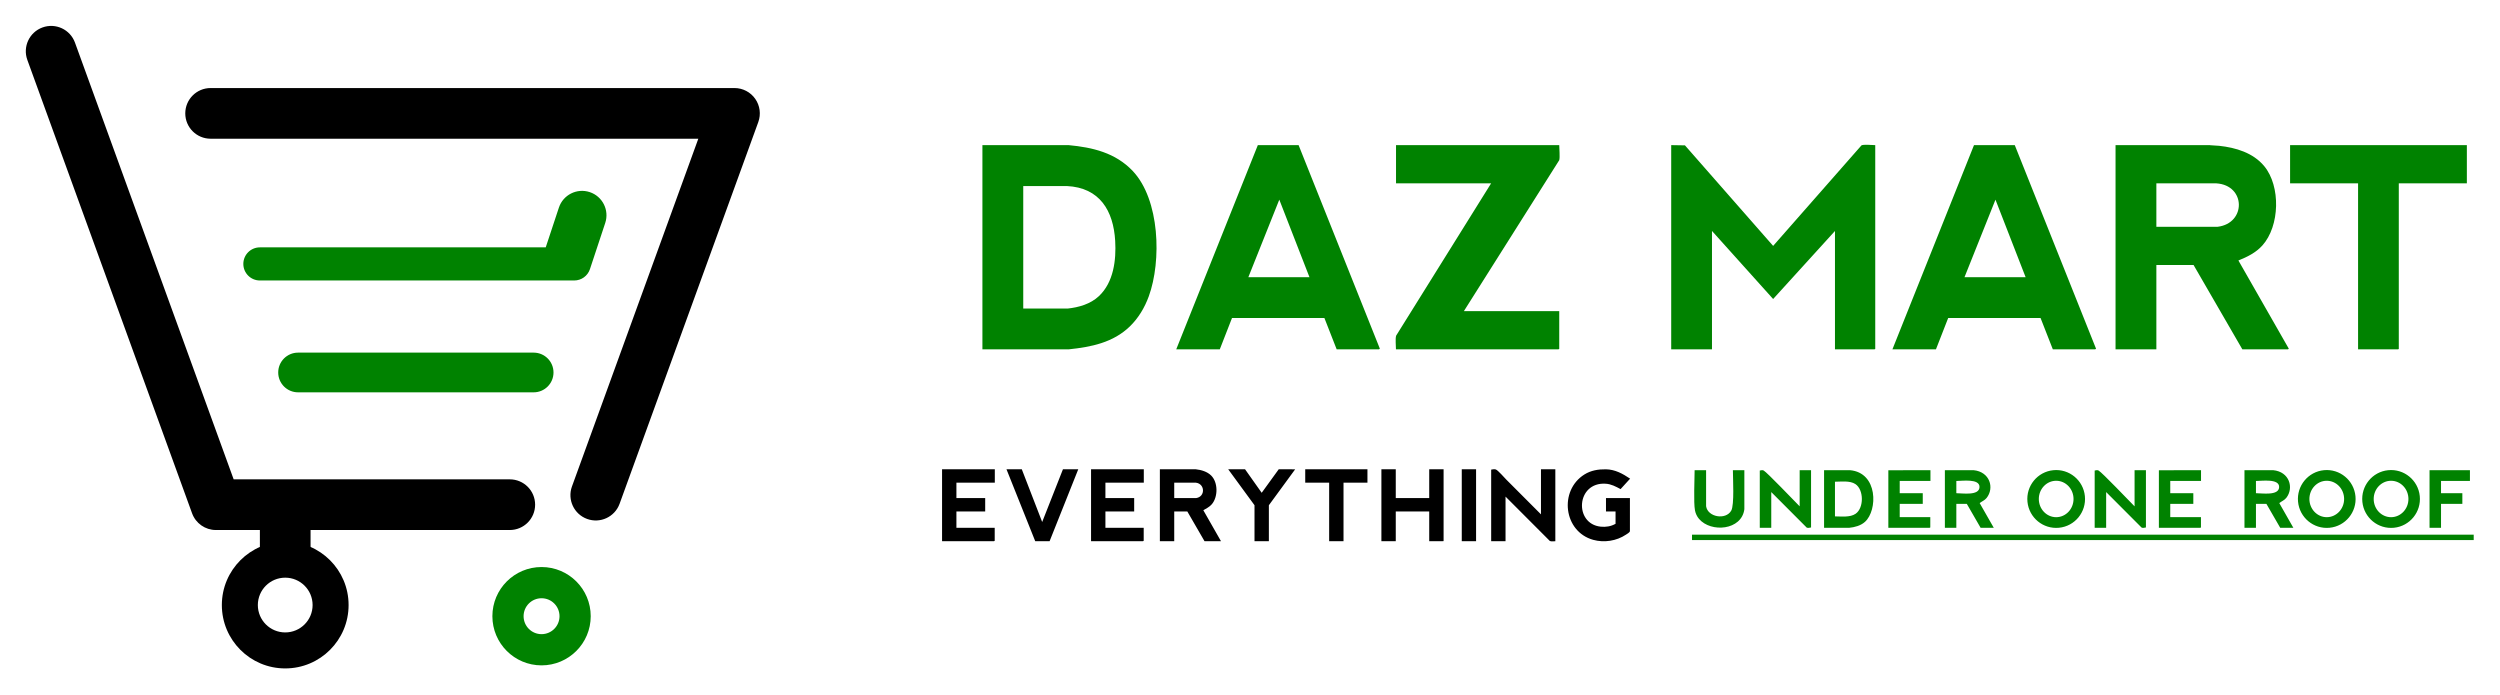
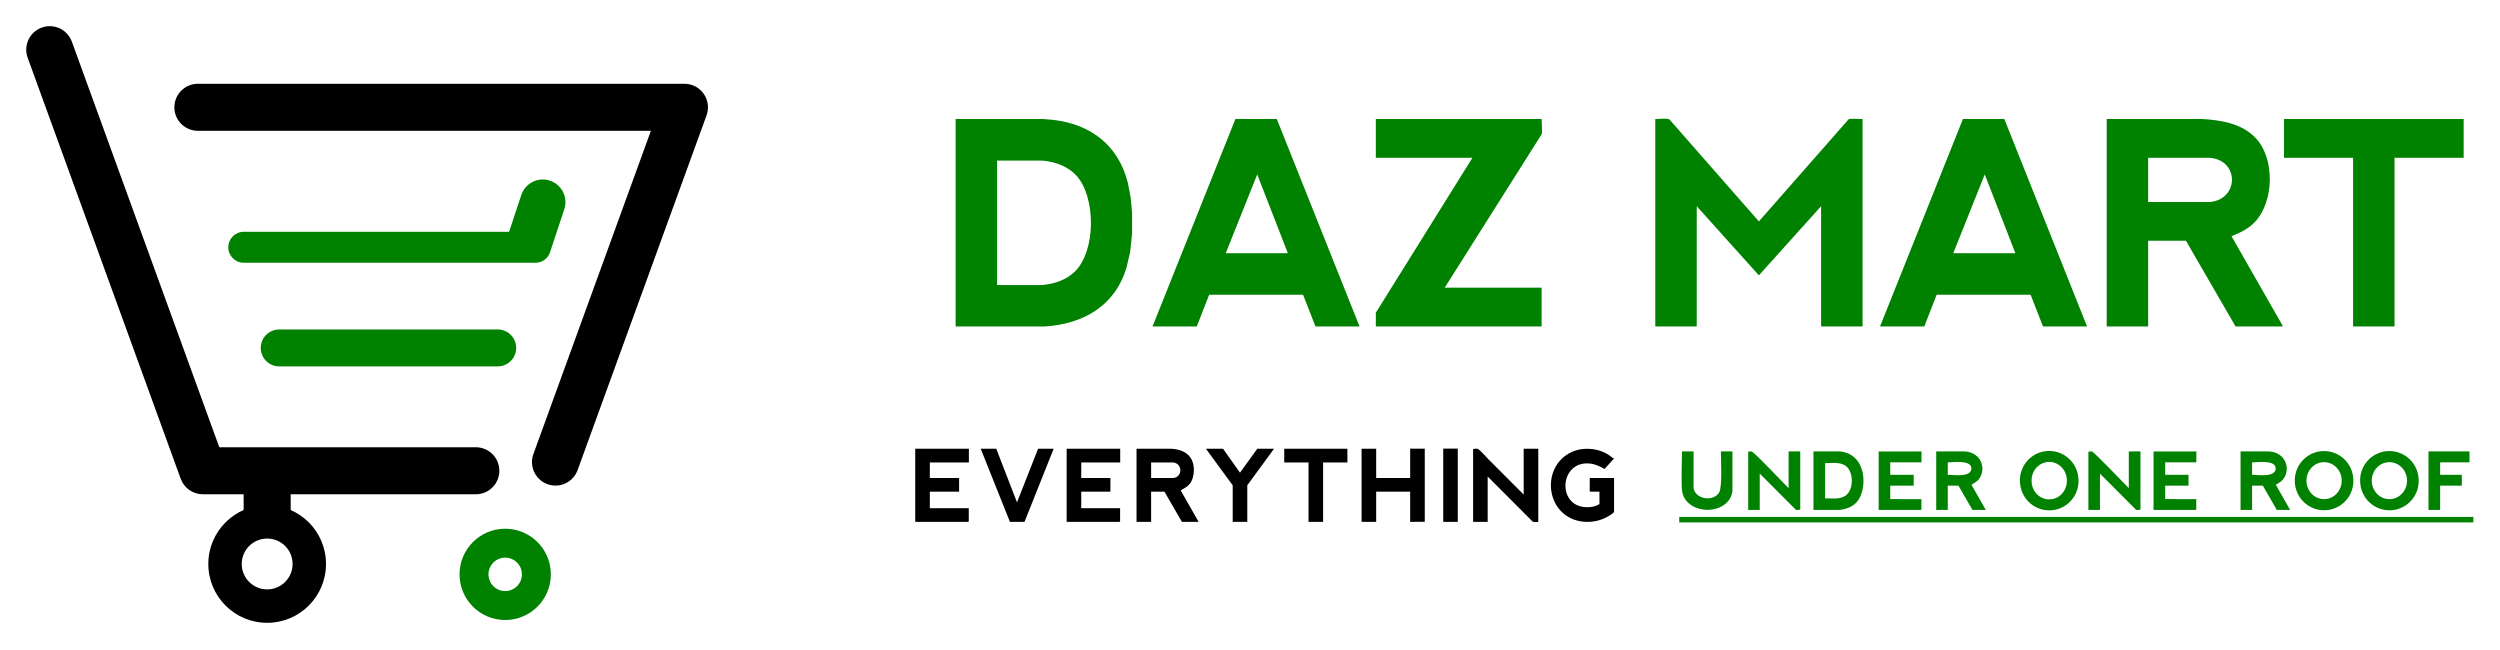
- <svg xmlns="http://www.w3.org/2000/svg" viewBox="351 219 6793 1887" width="2264" height="629">
+ <svg xmlns="http://www.w3.org/2000/svg" viewBox="297 289 6687 1737" width="2229" height="579">
  <g fill="#000000">
-     <path d="M425.28 381.66L872.95 1613.7A68.85 68.85 0 0 0 937.66 1659.03L1736.18 1659.03A68.85 68.85 0 0 0 1736.18 1521.33L985.9 1521.33L554.7 334.63A68.85 68.85 0 0 0 425.28 381.66Z" />
-     <path d="M923.28 595.79L2248.47 595.79L1904.96 1541.16A68.85 68.85 0 0 0 2034.38 1588.18L2411.45 550.45A68.85 68.85 0 0 0 2346.74 458.09L923.28 458.09A68.85 68.85 0 0 0 923.28 595.79Z" />
-     <path d="M1057.15 1780L1194.85 1780L1194.85 1590.18L1057.15 1590.18Z" />
-     <path fill-rule="evenodd" d="M953.8 1862.9A172.2 172.2 0 1 1 1298.2 1862.9A172.2 172.2 0 1 1 953.8 1862.9ZM1051.6 1862.9A74.4 74.4 0 1 1 1200.4 1862.9A74.4 74.4 0 1 1 1051.6 1862.9Z" />
-     <path fill-rule="evenodd" d="M4361.8 1689.45L4322.9 1689.45L4322.9 1494L4361.8 1494ZM3051.65 1689.45L2910.77 1689.45L2910.77 1494.03L3054.1 1494.03C3054.11 1505.69 3054.11 1519.09 3054.1 1530.44L2949.77 1530.44C2949.77 1543.97 2949.77 1558.78 2949.77 1572.16L3027.96 1572.16C3027.96 1583.82 3027.96 1597.21 3027.96 1608.58L2949.77 1608.58C2949.77 1623.12 2949.77 1638.39 2949.77 1653L3053.82 1653C3053.82 1664.27 3053.82 1677.88 3053.82 1688.42L3051.65 1689.45ZM3163.94 1689.45L3085.83 1494.03C3099.33 1494.03 3114.39 1494.03 3127.45 1494.03L3182.81 1637.22L3239.21 1494.03C3252.77 1494.03 3267.77 1494.03 3280.83 1494.03L3202.95 1689.45C3190.27 1689.45 3176.42 1689.45 3163.94 1689.45ZM3456.63 1689.45L3315.61 1689.45L3315.61 1494.03L3458.94 1494.03C3458.94 1505.74 3458.94 1519.17 3458.94 1530.44L3354.64 1530.44C3354.63 1544 3354.63 1558.79 3354.63 1572.16L3432.78 1572.16C3432.79 1583.85 3432.79 1597.14 3432.78 1608.58L3354.64 1608.58C3354.63 1623 3354.63 1639 3354.64 1653L3458.67 1653C3458.67 1664.56 3458.67 1676.94 3458.67 1688.33L3456.63 1689.45ZM3623.95 1689.45L3577.23 1608.68C3565.57 1608.68 3552.96 1608.68 3541.62 1608.68L3541.62 1689.44C3529.05 1689.45 3515.32 1689.45 3502.59 1689.45L3502.59 1494.03L3600.36 1494.03C3615.04 1495.58 3631.36 1500.35 3642.13 1511.11C3660.95 1529.92 3660.75 1568.87 3643.92 1588.82C3637.6 1596.31 3628.76 1600.46 3620.69 1605.31L3668.69 1689.45C3654.01 1689.45 3638.69 1689.45 3623.95 1689.45ZM3759.75 1689.45L3759.75 1591.64L3688.33 1494.03C3703.12 1494.03 3719.42 1494.03 3734.11 1494.03L3779.28 1557.87L3825.52 1494.03C3840.13 1494.03 3856.22 1494.03 3870.24 1494.04L3799.12 1591.24L3798.77 1591.92L3798.77 1689.45C3786.09 1689.45 3772.41 1689.45 3759.75 1689.45ZM3962.58 1689.45L3962.58 1530.44L3897.57 1530.44C3897.57 1518.57 3897.57 1505.93 3897.57 1494.03L4066.62 1494.03C4066.62 1505.74 4066.62 1519.08 4066.62 1530.44L4001.6 1530.44L4001.6 1689.45C3989.01 1689.45 3975.3 1689.45 3962.58 1689.45ZM4234.48 1689.45L4234.48 1608.58L4143.57 1608.58L4143.57 1689.45C4130.99 1689.45 4117.28 1689.45 4104.54 1689.45L4104.54 1494.03C4117.26 1494.03 4130.94 1494.03 4143.57 1494.03L4143.57 1572.16L4234.48 1572.16L4234.48 1494.01C4247.1 1494 4260.79 1494 4273.52 1494L4273.52 1689.31C4260.77 1689.36 4247.01 1689.41 4234.48 1689.45ZM4562.22 1688.81L4441.84 1568.23L4441.84 1689.45C4429.23 1689.45 4415.54 1689.45 4402.82 1689.45L4402.82 1494.95C4406.74 1494.2 4411.5 1493.11 4415.46 1494.52C4421.2 1496.56 4438.64 1516.72 4444.04 1522.15C4475.32 1553.6 4506.91 1585.23 4538.12 1616.45L4538.12 1494.03C4550.8 1494.03 4564.47 1494.03 4577.15 1494.03L4577.15 1689.48C4573.32 1689.46 4565.97 1690.68 4562.22 1688.81ZM4780.33 1519.49C4772 1528.64 4762.81 1538.71 4754.44 1547.86C4741.42 1540.98 4729.18 1534.18 4714.02 1533.21C4633.75 1528.1 4627.4 1642.43 4700.55 1649.93C4714.69 1651.38 4728.44 1649.13 4740.77 1642.13C4740.77 1631.55 4740.77 1618.92 4740.77 1608.55C4732.35 1608.59 4723.03 1608.63 4714.78 1608.67C4714.78 1596.99 4714.78 1583.75 4714.78 1572.16L4779.81 1572.16L4779.81 1662.58C4778.36 1666.23 4772.2 1669.51 4769.09 1671.6C4743.52 1688.8 4709.78 1693.95 4680.09 1685.73C4599.41 1663.39 4586.45 1551.69 4656.2 1508.09C4673.98 1496.97 4693.85 1493.77 4714.48 1494.07C4739.63 1494.42 4760.55 1506.22 4780.33 1519.49ZM3601.44 1572.16C3626.61 1568.35 3625.44 1533.47 3600.58 1530.44L3541.62 1530.44C3541.62 1544.05 3541.62 1558.5 3541.62 1572.16L3601.44 1572.16Z" />
+     <path d="M370.96 443.33L780.4 1569.7A62.9 62.9 0 0 0 839.51 1611.11L1569.75 1611.11A62.9 62.9 0 0 0 1569.75 1485.31L883.58 1485.31L489.19 400.35A62.9 62.9 0 0 0 370.96 443.33Z" />
+     <path d="M826.31 638.91L2038 638.91L1723.7 1503.54A62.9 62.9 0 0 0 1841.93 1546.52L2186.9 597.5A62.9 62.9 0 0 0 2127.79 513.11L826.31 513.11A62.9 62.9 0 0 0 826.31 638.91Z" />
+     <path d="M948.7 1700L1074.5 1700L1074.5 1548.21L948.7 1548.21Z" />
+     <path fill-rule="evenodd" d="M854.2 1797.5A157.4 157.4 0 1 1 1169 1797.5A157.4 157.4 0 1 1 854.2 1797.5ZM943.6 1797.5A68 68 0 1 1 1079.6 1797.5A68 68 0 1 1 943.6 1797.5Z" />
+     <path fill-rule="evenodd" d="M4196.26 1684.86L4157.34 1684.86L4157.34 1489L4196.26 1489ZM4068.9 1684.85L4068.9 1604.1L3977.99 1604.1L3977.99 1684.85C3965.4 1684.86 3951.72 1684.86 3938.96 1684.86L3938.96 1489.27C3951.64 1489.26 3965.28 1489.26 3977.99 1489.27L3977.99 1567.58L4068.9 1567.58L4068.9 1489C4081.65 1489 4095.33 1489 4107.95 1489.01L4107.95 1684.71C4095.18 1684.76 4081.51 1684.81 4068.9 1684.85ZM2745.07 1684.86L2745.07 1489.31L2888.56 1489.31C2888.56 1501.29 2888.56 1514.46 2888.56 1526.02L2784.12 1526.02C2784.11 1539.56 2784.12 1554.65 2784.12 1567.58L2862.41 1567.58C2862.41 1579.49 2862.41 1592.13 2862.41 1604.1L2784.12 1604.1C2784.11 1618.61 2784.11 1633.85 2784.12 1648.39L2888.27 1648.39C2888.28 1659.62 2888.28 1673.23 2888.27 1683.8L2886.14 1684.86L2745.07 1684.86ZM2998.36 1684.86L2920.18 1489.27C2933.67 1489.26 2948.62 1489.26 2961.8 1489.27L3017.24 1632.66L3073.71 1489.27C3087.29 1489.26 3102.32 1489.26 3115.33 1489.27L3037.39 1684.85C3024.71 1684.86 3010.9 1684.86 2998.36 1684.86ZM3150.1 1684.86L3150.1 1489.31L3293.33 1489.31C3293.33 1501.24 3293.33 1514.35 3293.33 1526.02L3189.1 1526.02C3189.09 1539.45 3189.09 1554.25 3189.1 1567.58L3267.11 1567.58C3267.12 1579.33 3267.12 1592.68 3267.11 1604.1L3189.1 1604.1C3189.09 1618.64 3189.09 1633.89 3189.1 1648.39L3293.05 1648.39C3293.06 1659.89 3293.06 1672.26 3293.06 1683.69L3291.11 1684.86L3150.1 1684.86ZM3458.37 1684.86L3411.68 1604.15C3399.98 1604.15 3387.52 1604.15 3376.02 1604.15L3376.02 1684.86C3363.28 1684.86 3349.62 1684.86 3337 1684.85L3337 1489.31L3430.33 1489.31C3466.8 1491.5 3491.39 1509.75 3490.29 1548.52C3489.93 1561.04 3486.82 1574.06 3478.67 1583.88C3472.28 1591.58 3463.41 1595.77 3455.12 1600.75L3503.09 1684.85C3488.43 1684.86 3473.12 1684.86 3458.37 1684.86ZM3594.23 1684.85L3594.23 1587.35L3593.88 1586.67L3522.62 1489.27C3537.59 1489.26 3553.28 1489.26 3568.4 1489.27L3613.71 1553.31L3660.09 1489.27C3674.86 1489.26 3690.19 1489.26 3704.82 1489.27L3633.24 1587.09L3633.24 1684.85C3620.58 1684.86 3606.93 1684.86 3594.23 1684.85ZM3797.03 1684.86L3797.03 1526.02L3732.07 1526.02C3732.07 1514.16 3732.07 1501.16 3732.07 1489.31L3901.02 1489.31C3901.03 1501.19 3901.03 1514.22 3901.03 1526.02L3836.03 1526.02L3836.03 1684.86C3823.27 1684.86 3809.55 1684.86 3797.03 1684.86ZM4396.68 1684.29L4276.23 1563.66L4276.23 1684.86C4263.54 1684.86 4249.88 1684.86 4237.25 1684.85L4237.25 1490.19C4241.1 1489.44 4245.93 1488.28 4249.79 1489.82C4255.99 1492.29 4272.54 1511.72 4278.26 1517.45C4309.62 1548.88 4341.48 1580.85 4372.54 1611.91L4372.54 1489.31L4411.58 1489.31L4411.58 1684.89C4407.79 1684.87 4400.41 1686.09 4396.68 1684.29ZM4614.73 1514.97C4606.31 1524.2 4596.96 1534.45 4588.86 1543.33C4575.67 1536.32 4563.85 1530.13 4548.61 1528.77C4469.2 1521.72 4461.02 1640.32 4536.84 1645.5C4550.35 1646.43 4563.83 1644.62 4575.23 1637.26C4575.24 1626.59 4575.24 1614.76 4575.23 1604.09C4566.81 1604.1 4557.5 1604.12 4549.22 1604.13L4549.22 1567.58L4614.27 1567.58L4614.27 1657.95C4612.83 1661.62 4606.7 1664.9 4603.58 1667C4577.99 1684.19 4544.3 1689.39 4514.58 1681.19C4432.75 1658.6 4420.7 1543.98 4493.12 1502.03C4510.51 1491.96 4530.91 1488.2 4550.82 1489.75C4592.52 1493.01 4609.18 1514.38 4612.74 1515.23C4613.39 1515.39 4614.17 1514.6 4614.73 1514.97ZM3435.98 1567.58C3460.66 1564.06 3460.02 1529.67 3435.87 1526.02L3376.02 1526.02C3376.02 1539.67 3376.02 1553.97 3376.02 1567.58L3435.98 1567.58Z" />
  </g>
  <g fill="#008200">
-     <path d="M1057.18 891L1833.86 891L1869.62 782.98A66.32 66.32 0 0 1 1995.54 824.67L1954 950.14A45 45 0 0 1 1911.28 981L1057.18 981A45 45 0 0 1 1057.18 891Z" />
-     <path d="M1160.89 1284.89L1801.05 1284.89A53.93 53.93 0 0 0 1801.05 1177.02L1160.89 1177.02A53.93 53.93 0 0 0 1160.89 1284.89Z" />
-     <path fill-rule="evenodd" d="M1688.9 1893.2A133.6 133.6 0 1 1 1956.1 1893.2A133.6 133.6 0 1 1 1688.9 1893.2ZM1773.7 1893.2A48.8 48.8 0 1 1 1871.3 1893.2A48.8 48.8 0 1 1 1773.7 1893.2Z" />
-     <path fill-rule="evenodd" d="M6016.06 1566.94A78.4 78.59 174.33 1 1 5860.02 1582.42A78.4 78.59 174.33 1 1 6016.06 1566.94ZM6751.27 1567.21A78.37 78.6 174.53 1 1 6595.24 1582.14A78.37 78.6 174.53 1 1 6751.27 1567.21ZM6925.99 1566.71A78.38 78.6 174.17 1 1 6770.03 1582.65A78.38 78.6 174.17 1 1 6925.99 1566.71ZM5985.2 1574.68A47.16 49.48 179.99 1 1 5890.88 1574.7A47.16 49.48 179.99 1 1 5985.2 1574.68ZM6720.43 1574.45A47.17 49.47 179.72 1 1 6626.09 1574.9A47.17 49.47 179.72 1 1 6720.43 1574.45ZM6895.19 1574.6A47.2 49.47 179.9 1 1 6800.79 1574.78A47.2 49.47 179.9 1 1 6895.19 1574.6ZM7072.56 1686.32L4948.52 1686.32L4948.52 1671.72L7072.56 1671.72ZM3020.42 1168L3020.42 613.17L3254.34 613.17C3319.73 619.27 3382.07 633.95 3428.96 683.56C3502.57 761.43 3507.55 927.86 3472.47 1024.08C3461.32 1054.66 3444.44 1083.11 3420.97 1105.85C3375.63 1149.79 3315.93 1161.71 3255.74 1168L3020.42 1168ZM4098.14 1168L3982.96 1168L3949.69 1083L3698.59 1083L3665.43 1168L3547.1 1168L3768.79 613.17L3879.54 613.17L4100.34 1166.29L4098.14 1168ZM4585.66 1168L4144.08 1168C4144.17 1158.37 4141.93 1139.82 4144.57 1130.93L4402.64 717.06L4144.26 717.06L4144.26 613.17L4587.77 613.17C4587.77 622.91 4590.1 645.61 4587.77 654.07L4328.64 1064.28L4587.77 1064.28L4587.77 1166.97L4585.66 1168ZM5444.6 1168L5336.98 1168L5336.98 846.52L5168.97 1031.31L5002.79 846.38L5002.79 1168L4892 1168L4892 613.21L4929.35 613.82L5168.98 887.02L5409.01 613.82C5414.89 610.73 5439.09 613.21 5446.42 613.21L5446.42 1167.02L5444.6 1168ZM6044.13 1168L5928.91 1168L5895.64 1083L5644.58 1083L5611.38 1168L5493.11 1168L5714.76 613.17L5825.52 613.17L6046.41 1166.48L6044.13 1168ZM6568.12 1168L6443.88 1168L6311.39 938.97L6210.27 938.97L6210.27 1168L6099.35 1168L6099.35 613.17L6355.89 613.17L6356.41 613.44L6380.83 615.06C6425.9 619.87 6473.06 633.95 6503.08 669.99C6548.61 724.65 6545.76 833.15 6498.31 885.84C6480.37 905.76 6457.31 916.84 6433.21 926.65L6570.14 1166.33L6568.12 1168ZM6867.11 1168L6758.36 1168L6758.36 717.06L6573.62 717.06L6573.62 613.17L7053.95 613.17L7053.95 717.06L6869 717.06L6869 1167.11L6867.11 1168ZM6376.83 835.06C6454.73 825.5 6453.71 722.17 6373.21 717.06L6210.27 717.06L6210.27 835.06L6376.83 835.06ZM3252.22 1057.26C3282.43 1054.01 3314.12 1044.96 3336.91 1023.56C3376.92 985.99 3384.21 925.45 3381.2 873.47C3376.45 791.32 3339.06 728.63 3249.92 724.39L3131.36 724.39L3131.36 1057.26L3252.22 1057.26ZM3909.07 972L3827.11 761.36L3743.02 972L3909.07 972ZM5855 972L5773.09 761.43L5688.94 972L5855 972ZM4955.62 1496.48C4965.66 1496.48 4976.65 1496.47 4986.81 1496.48L4986.81 1594.38C4991.29 1624.15 5040.27 1632.52 5055.12 1606.34C5063.92 1590.83 5059.61 1518.04 5059.62 1496.48C5069.68 1496.48 5080.66 1496.48 5090.76 1496.48L5090.76 1602.52C5083.51 1659.79 5000.03 1666.95 4967.59 1628.79C4962.01 1622.23 4958.17 1614.11 4956.58 1605.66C4952.49 1583.86 4955.61 1521.79 4955.62 1496.48ZM5260.17 1652.45L5163.88 1555.9C5163.87 1587.86 5163.88 1621.05 5163.87 1653C5153.68 1653 5142.73 1653 5132.66 1652.99L5132.66 1497.41C5136.06 1496.76 5139.94 1495.56 5143.25 1497.35C5152.22 1502.18 5227.54 1581.14 5241.03 1594.63C5241.05 1562.35 5241.04 1528.86 5241.05 1496.48C5251.07 1496.48 5262.04 1496.48 5272 1496.48L5272 1652.11C5268.6 1652.74 5263.54 1654.07 5260.17 1652.45ZM5307.36 1653L5307.36 1496.43L5377.56 1496.43C5454.35 1503.02 5453.25 1605.66 5418.46 1636.87C5406.92 1647.23 5390.58 1651.53 5375.74 1653L5307.36 1653ZM5594.11 1653L5482 1653L5482 1496.63C5519.73 1496.55 5559.23 1496.51 5596.43 1496.48C5596.44 1505.98 5596.44 1516.3 5596.43 1525.7C5568.95 1525.71 5539.83 1525.7 5512.9 1525.71C5512.9 1536.58 5512.9 1548.2 5512.9 1559C5533.43 1559 5555.33 1559 5575.53 1559.01C5575.53 1568.39 5575.53 1578.66 5575.53 1588C5555 1588 5533.06 1588 5512.9 1588.01C5512.9 1599.72 5512.9 1612.37 5512.91 1624C5540.34 1624 5568.67 1624 5596 1624.01C5596 1633.09 5596 1643.36 5595.99 1652.11L5594.11 1653ZM5732.72 1652.99L5695.23 1588C5685.94 1588 5675.61 1588 5666.76 1588.01C5666.75 1609.35 5666.75 1631.69 5666.75 1653C5656.61 1653 5645.66 1653 5635.61 1652.99L5635.61 1496.43L5713.42 1496.43C5757.82 1500.58 5770.9 1544.72 5748.88 1572.06C5743.76 1578.43 5736.36 1581.06 5730.18 1585.86L5768.49 1652.99C5756.94 1653 5743.96 1653 5732.72 1652.99ZM6170.18 1652.45L6073.84 1555.9C6073.82 1587.83 6073.84 1621.04 6073.83 1653C6063.66 1653 6052.7 1653 6042.64 1652.99L6042.64 1497.39C6046.04 1496.76 6049.94 1495.56 6053.25 1497.37C6062.6 1502.47 6137.43 1581.1 6151.05 1594.72C6151.06 1562.33 6151.05 1528.74 6151.06 1496.48C6160.94 1496.48 6171.94 1496.48 6181.92 1496.48L6181.92 1652.06C6178.53 1652.73 6173.55 1654.07 6170.18 1652.45ZM6329.61 1653L6217.12 1653L6217.12 1496.63C6254.93 1496.55 6294.35 1496.51 6331.63 1496.48C6331.63 1506.01 6331.63 1516.26 6331.62 1525.7C6304.1 1525.71 6275.15 1525.7 6248.01 1525.71C6248 1536.53 6248 1548.17 6248.01 1558.99C6268.49 1559 6290.32 1559 6310.69 1559C6310.69 1568.32 6310.69 1578.57 6310.69 1587.99C6290.18 1588 6268.43 1588 6248.01 1588C6248 1599.6 6248 1612.24 6248 1623.99C6275.37 1624 6304.32 1624 6331.44 1624.01C6331.44 1633.02 6331.44 1643.24 6331.44 1652.03L6329.61 1653ZM6546.82 1652.99L6509.3 1588.01C6500.12 1588 6490 1588 6480.88 1588.01C6480.87 1609.39 6480.87 1631.74 6480.87 1653C6470.69 1653 6459.72 1653 6449.68 1652.99L6449.68 1496.43L6527.55 1496.43C6571.94 1500.61 6584.46 1544.3 6563.55 1571.35C6558.3 1578.14 6550.72 1580.78 6544.3 1585.86L6582.51 1652.99C6570.98 1653 6557.95 1653 6546.82 1652.99ZM6952.54 1653L6952.54 1496.48C6988.75 1496.47 7026.34 1496.47 7062.3 1496.48C7062.31 1505.86 7062.31 1516.23 7062.3 1525.7C7036.59 1525.71 7009.2 1525.7 6983.77 1525.71C6983.76 1536.51 6983.76 1548.16 6983.76 1558.99C7002.71 1559 7022.74 1559 7041.7 1559.01C7041.7 1568.42 7041.7 1578.68 7041.7 1588C7022.67 1588 7002.55 1588 6983.77 1588C6983.76 1609.27 6983.76 1631.62 6983.76 1652.99C6973.65 1653 6962.71 1653 6952.54 1653ZM5666.76 1525.78C5666.75 1536.55 5666.75 1548.23 5666.76 1558.99C5683.23 1559 5729.11 1566.58 5729.71 1542.31C5730.3 1518.5 5682.24 1525.77 5666.76 1525.78ZM6480.88 1525.77C6480.88 1536.53 6480.87 1548.18 6480.88 1558.99C6497.22 1559 6543.16 1566.51 6543.86 1542.41C6544.56 1518.53 6496.32 1525.77 6480.88 1525.77ZM5336.98 1527.79L5336.98 1622C5354.19 1622 5377.94 1625.26 5393.08 1614.85C5416 1599.08 5415.64 1549.46 5392.43 1534.16C5377.43 1524.26 5353.36 1527.78 5336.98 1527.79Z" />
+     <path d="M949.05 909L1658.73 909L1691.5 810.17A60.58 60.58 0 0 1 1806.5 848.3L1768.22 963.74A41 41 0 0 1 1729.3 991.84L949.05 991.84A41.42 41.42 0 0 1 949.05 909Z" />
+     <path d="M1043.82 1269L1628.31 1269A49.39 49.39 0 0 0 1628.31 1170.21L1043.82 1170.21A49.39 49.39 0 0 0 1043.82 1269Z" />
+     <path fill-rule="evenodd" d="M1526.2 1825.3A122.1 122.1 0 1 1 1770.4 1825.3A122.1 122.1 0 1 1 1526.2 1825.3ZM1603.6 1825.3A44.7 44.7 0 1 1 1693 1825.3A44.7 44.7 0 1 1 1603.6 1825.3Z" />
+     <path fill-rule="evenodd" d="M5856.25 1567.03A78.39 78.59 174.4 1 1 5700.23 1582.33A78.39 78.59 174.4 1 1 5856.25 1567.03ZM6591.66 1569.11A78.4 78.6 175.93 1 1 6435.26 1580.23A78.4 78.6 175.93 1 1 6591.66 1569.11ZM6766.23 1567.48A78.37 78.6 174.73 1 1 6610.16 1581.88A78.37 78.6 174.73 1 1 6766.23 1567.48ZM5825.41 1574.56A47.18 49.47 179.85 1 1 5731.06 1574.8A47.18 49.47 179.85 1 1 5825.41 1574.56ZM6560.62 1574.55A47.16 49.48 179.85 1 1 6466.29 1574.79A47.16 49.48 179.85 1 1 6560.62 1574.55ZM6735.36 1574.54A47.16 49.48 179.82 1 1 6641.04 1574.83A47.16 49.48 179.82 1 1 6735.36 1574.54ZM6912.73 1686.32L4788.65 1686.32L4788.65 1671.72L6912.73 1671.72ZM2853.09 1162.31L2853.09 607.32L3086.1 607.32L3086.62 607.29L3114.97 609.74C3216.18 621.85 3289.07 678.59 3314.06 779.04L3321.65 819.27L3321.63 819.82L3325.09 859.62L3325.03 860.15L3325.03 915.62L3324.88 916.16L3320.36 959.36C3320.07 961.23 3319.58 964.06 3319.26 965.82L3310.71 1002.78C3280.27 1107.77 3194.16 1156 3090.23 1162.31L2853.09 1162.31ZM3815.66 1162.31L3782.43 1077.33L3531.26 1077.33L3498.03 1162.31L3379.74 1162.31L3601.48 607.32L3712.2 607.32L3933.56 1162.31L3815.66 1162.31ZM3977.06 1162.31L3977.06 1125.43L4235.38 711.14L3977.06 711.14L3977.06 607.32L4420.53 607.32C4420.53 616.96 4422.86 639.82 4420.53 648.19L4161.28 1058.54L4420.53 1058.54L4420.53 1161.4L4418.59 1162.31L3977.06 1162.31ZM5168.1 1162.31L5168.1 840.52L5001.68 1025.5L4835.44 840.55L4835.44 1162.31L4724.54 1162.31L4724.54 607.37C4731.95 607.37 4756.48 604.93 4762.19 608.19L5001.68 881.22L5241.84 607.85C5246.11 605.72 5273.09 607.37 5279 607.37L5279 1161.45L5277.09 1162.31L5168.1 1162.31ZM5761.66 1162.31L5728.41 1077.33L5477.24 1077.33L5444.02 1162.31L5325.68 1162.31L5547.48 607.32L5658.18 607.32L5879.53 1162.31L5761.66 1162.31ZM6276.69 1162.31L6143.99 933L6042.89 933L6042.89 1162.31L5932 1162.31L5932 607.32L6187.3 607.32C6238.91 610.15 6295.76 619.77 6332.35 660.2C6382.05 715.09 6379.29 827.2 6329.8 881.32C6312.17 900.59 6289.4 911.28 6265.85 920.8L6402.81 1160.57L6401.04 1162.31L6276.69 1162.31ZM6591.03 1162.31L6591.03 711.14L6406.27 711.14L6406.27 607.32L6886.8 607.32L6886.8 711.14L6701.91 711.14L6701.91 1161.39L6700.08 1162.31L6591.03 1162.31ZM6208.44 829.33C6286.43 821.54 6287.07 717.03 6207.37 711.14L6042.89 711.14L6042.89 829.33L6208.44 829.33ZM3082.13 1051.53C3114.76 1049.47 3149.04 1038.26 3172.68 1014.78C3228.55 959.29 3228.68 815.76 3175.83 758.36C3152.85 733.4 3117.93 721.01 3084.75 718.57L2964 718.57L2964 1051.53L3082.13 1051.53ZM3741.72 966.22L3659.81 755.63L3575.65 966.22L3741.72 966.22ZM5687.72 966.22L5605.8 755.58L5521.63 966.22L5687.72 966.22ZM4796.01 1496.48C4806.04 1496.48 4816.99 1496.48 4827 1496.48L4827 1594.57C4831.76 1624.72 4880.28 1631.94 4895.41 1606.16C4904.21 1591.16 4900 1517.61 4900.01 1496.48C4910.04 1496.47 4921.04 1496.47 4930.92 1496.48L4930.92 1602.75C4923.18 1659.22 4839.76 1667.78 4807.65 1628.66C4802.11 1621.92 4798.37 1614.06 4796.73 1605.5C4793.1 1586.57 4796.01 1519.65 4796.01 1496.48ZM5100.57 1652.63L5003.95 1555.73C5003.94 1587.84 5003.95 1621.02 5003.94 1652.99C4994.06 1653 4983.07 1653 4973.06 1653L4973.06 1497.19C4976.5 1496.71 4980.63 1495.56 4983.88 1497.47C4993.51 1503.12 5067.01 1580.56 5081.15 1594.7C5081.17 1562.42 5081.16 1528.9 5081.17 1496.48C5091.25 1496.48 5102.22 1496.48 5112.35 1496.48L5112.35 1651.99C5109.05 1652.7 5103.89 1654.12 5100.57 1652.63ZM5147.62 1653L5147.62 1496.43L5217.8 1496.43C5292.18 1502.88 5293.2 1599.85 5262.73 1632.76C5250.74 1645.7 5233.29 1651.36 5216.24 1653L5147.62 1653ZM5434.18 1653L5322.05 1653L5322.05 1496.63C5359.88 1496.55 5399.22 1496.51 5436.62 1496.48C5436.62 1505.98 5436.62 1516.23 5436.62 1525.7C5409.12 1525.71 5380.21 1525.7 5353.01 1525.71C5353 1536.5 5353 1548.15 5353 1558.99C5373.47 1559 5395.28 1559 5415.72 1559.01L5415.72 1587.99C5395.23 1588 5373.5 1588 5353 1588.01L5353 1623.99C5380.31 1624 5409.26 1624 5436.4 1624.01C5436.4 1632.99 5436.4 1643.2 5436.4 1652.01L5434.18 1653ZM5572.97 1653L5535.45 1588C5526.16 1588 5516.03 1588 5506.91 1588.01L5506.91 1652.99C5496.98 1653 5486 1653 5476 1653L5476 1496.43L5553.74 1496.43C5596.94 1500.52 5610.78 1542.65 5590.21 1570.62C5584.88 1577.87 5576.97 1580.47 5570.48 1585.95L5608.65 1652.99C5597.24 1653 5584.41 1653 5572.97 1653ZM6010.56 1652.65L5914.01 1555.85C5913.99 1587.79 5914 1620.94 5914 1653C5903.96 1653 5893.01 1653 5883.02 1652.99L5883.02 1497.37C5886.39 1496.74 5890.27 1495.57 5893.55 1497.33C5901.91 1501.79 5978.11 1581.66 5991.1 1594.65C5991.11 1562.23 5991.1 1528.62 5991.11 1496.48C6001.2 1496.48 6012.18 1496.48 6022.33 1496.48L6022.33 1651.96C6019.04 1652.69 6013.87 1654.12 6010.56 1652.65ZM6169.63 1653L6057.26 1653L6057.26 1496.64C6094.97 1496.55 6134.17 1496.52 6171.8 1496.48C6171.8 1505.77 6171.8 1516.81 6171.8 1525.7C6144.23 1525.71 6115.93 1525.7 6088.44 1525.71C6088.44 1536.5 6088.44 1548.11 6088.44 1558.99C6108.76 1559 6130.68 1559 6150.85 1559C6150.85 1568.37 6150.85 1578.63 6150.85 1588C6130.43 1588 6108.35 1588 6088.44 1588.01L6088.44 1623.99C6115.64 1624 6144.83 1624 6171.62 1624.01L6171.62 1651.86L6169.63 1653ZM6387.06 1653L6349.52 1588C6340.19 1588 6330.14 1588 6320.95 1588.01C6320.95 1609.4 6320.95 1631.73 6320.94 1653C6310.89 1653 6299.85 1653 6290.06 1653L6290.06 1496.43L6367.55 1496.43C6411.59 1500.47 6424.98 1543.72 6403.88 1571.14C6398.61 1578 6391.13 1580.91 6384.42 1585.79L6422.73 1652.99C6411.27 1653 6398.48 1653 6387.06 1653ZM6792.7 1652.99L6792.7 1496.48C6828.94 1496.47 6866.85 1496.46 6902.45 1496.48C6902.45 1505.99 6902.45 1516.33 6902.45 1525.7C6876.5 1525.71 6849.86 1525.7 6823.91 1525.71C6823.9 1536.31 6823.9 1548.7 6823.91 1559C6842.96 1559 6863.01 1559 6881.88 1559C6881.89 1568.27 6881.89 1578.57 6881.89 1587.99C6862.94 1588 6842.92 1588 6823.9 1588C6823.9 1609.34 6823.9 1631.69 6823.89 1653C6813.74 1653 6802.8 1653 6792.7 1652.99ZM5506.91 1525.78C5506.91 1536.59 5506.91 1548.22 5506.91 1559C5523.31 1559 5569.13 1566.49 5570.02 1542.54C5570.92 1518.47 5521.92 1525.77 5506.91 1525.78ZM6320.95 1525.78C6320.95 1536.59 6320.95 1548.21 6320.95 1559C6337.12 1559 6383.42 1566.44 6384.03 1542.56C6384.64 1518.4 6336.27 1525.77 6320.95 1525.78ZM5178.78 1527.79L5178.78 1622C5195.94 1622 5218.02 1625.25 5233.18 1614.96C5256.14 1599.37 5255.87 1549.65 5232.86 1534.33C5217.74 1524.26 5195.66 1527.78 5178.78 1527.79Z" />
  </g>
</svg>
